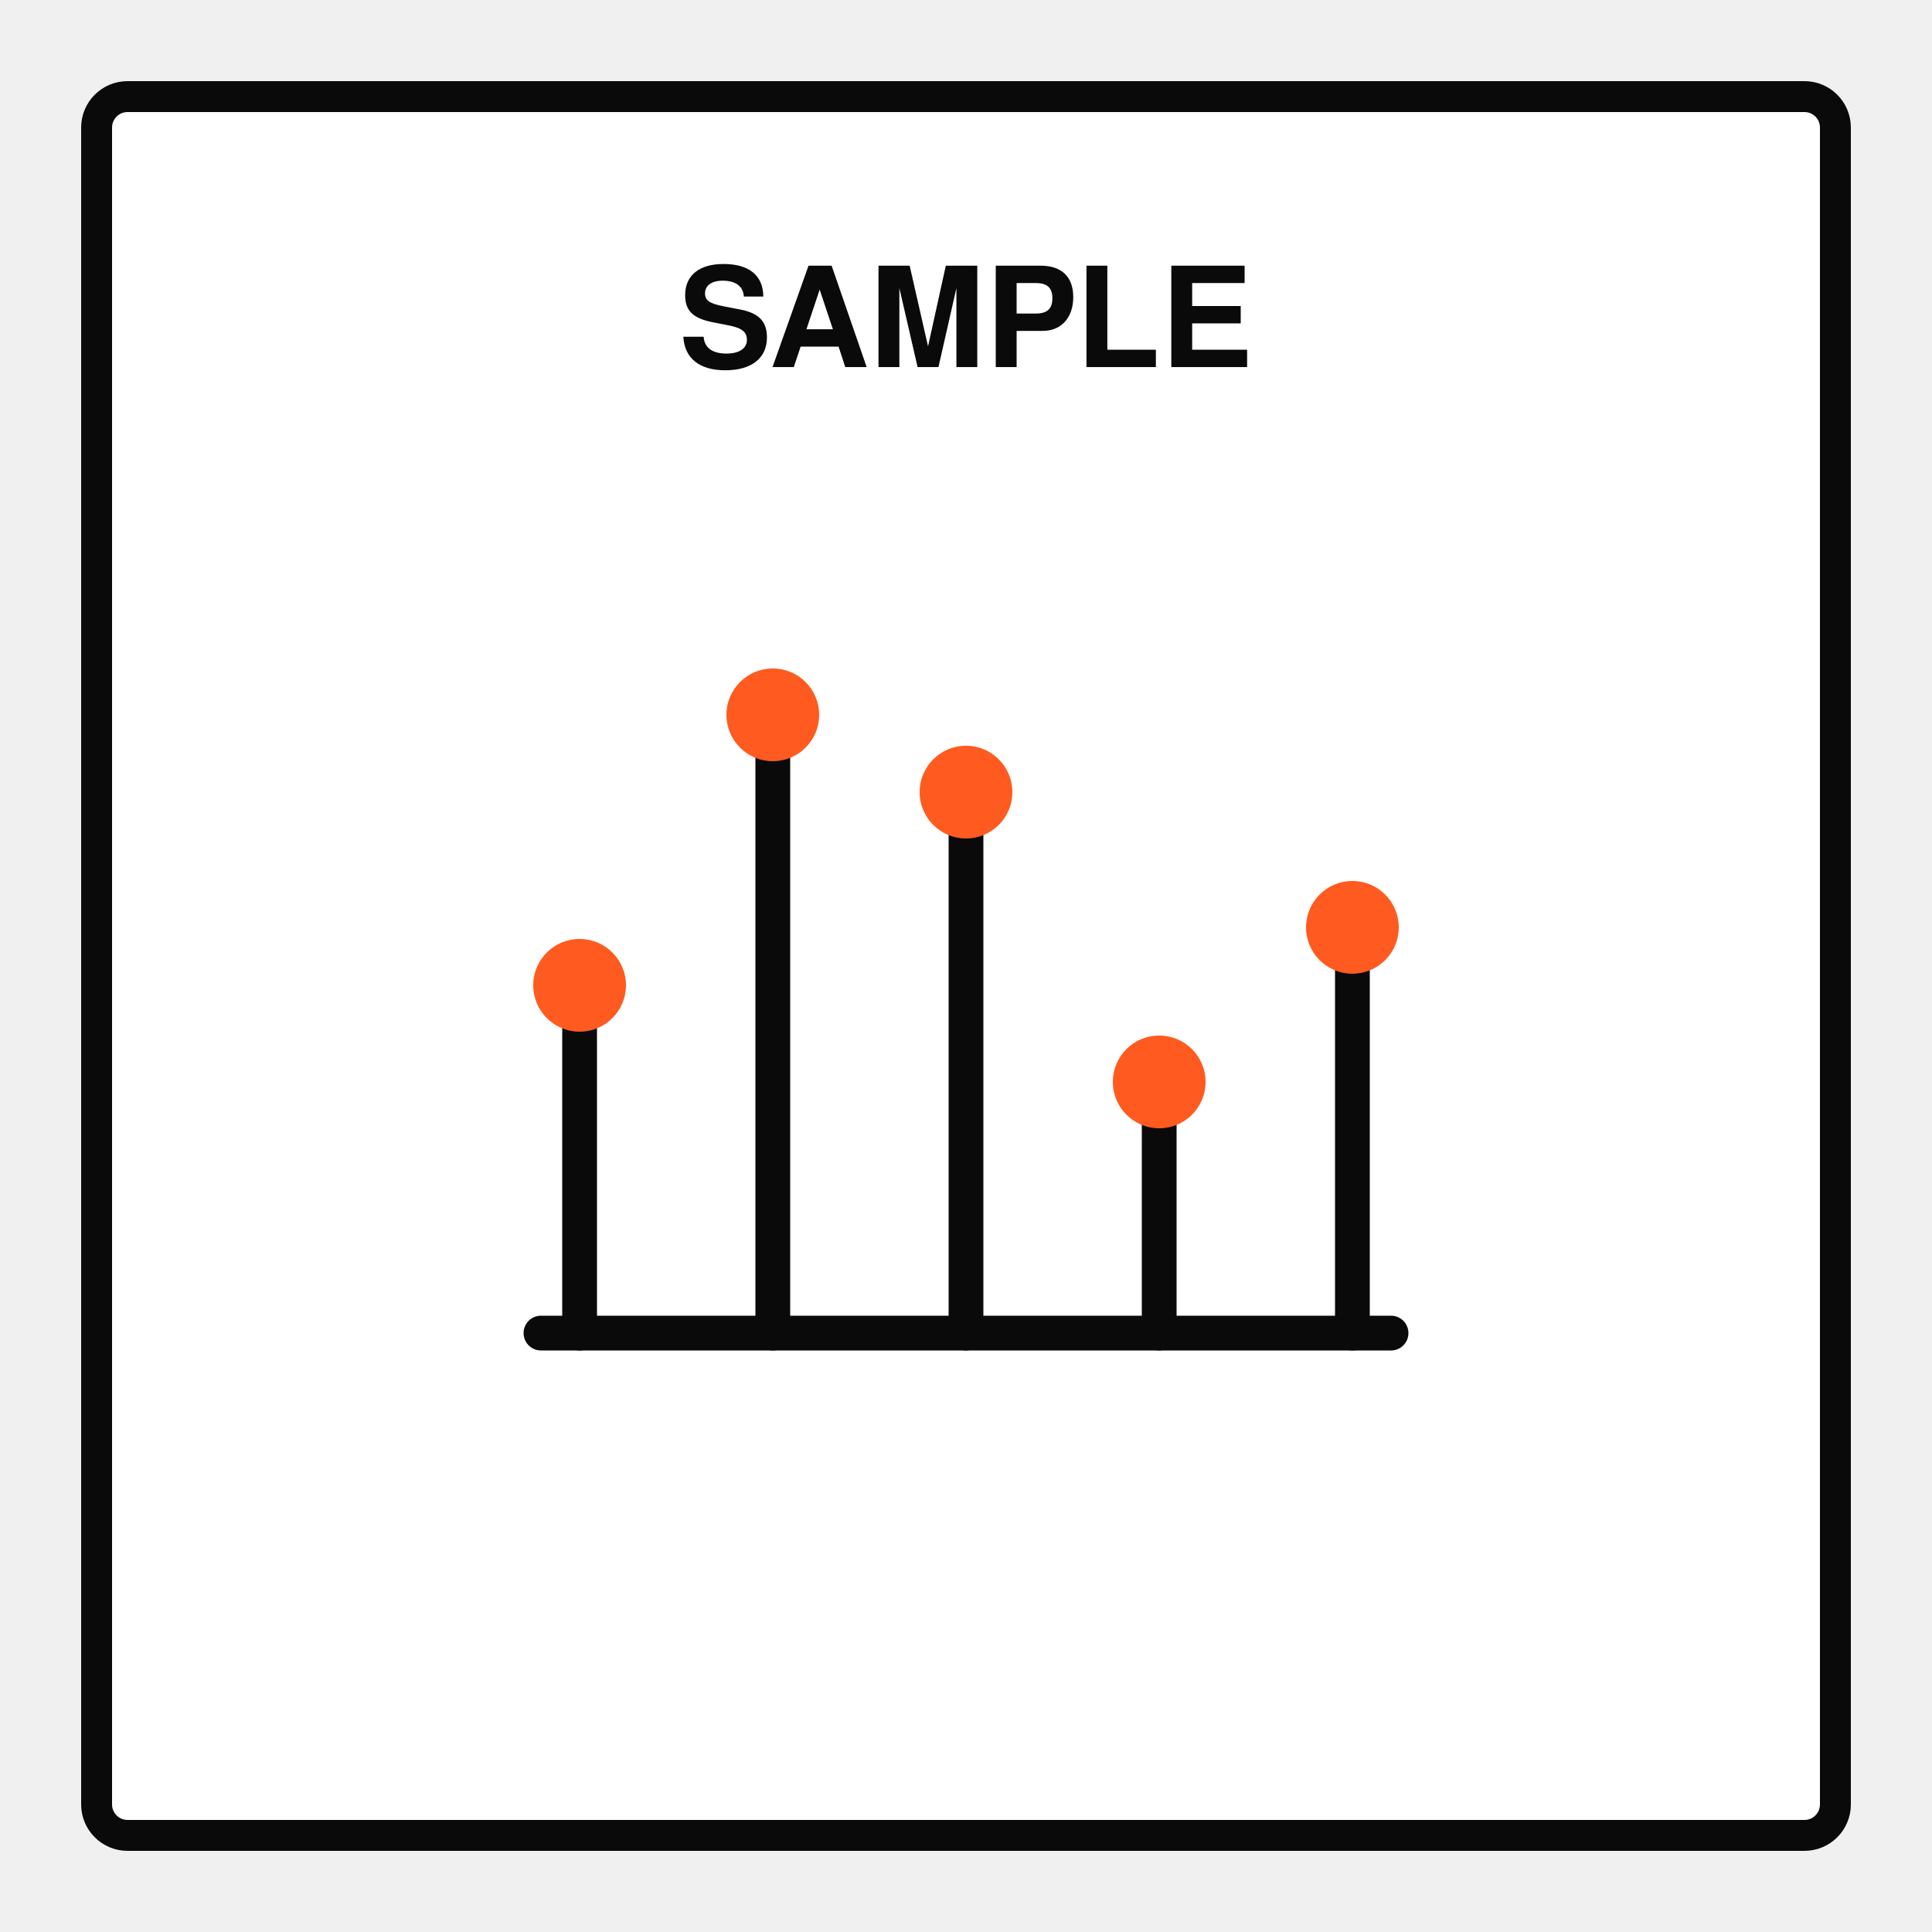
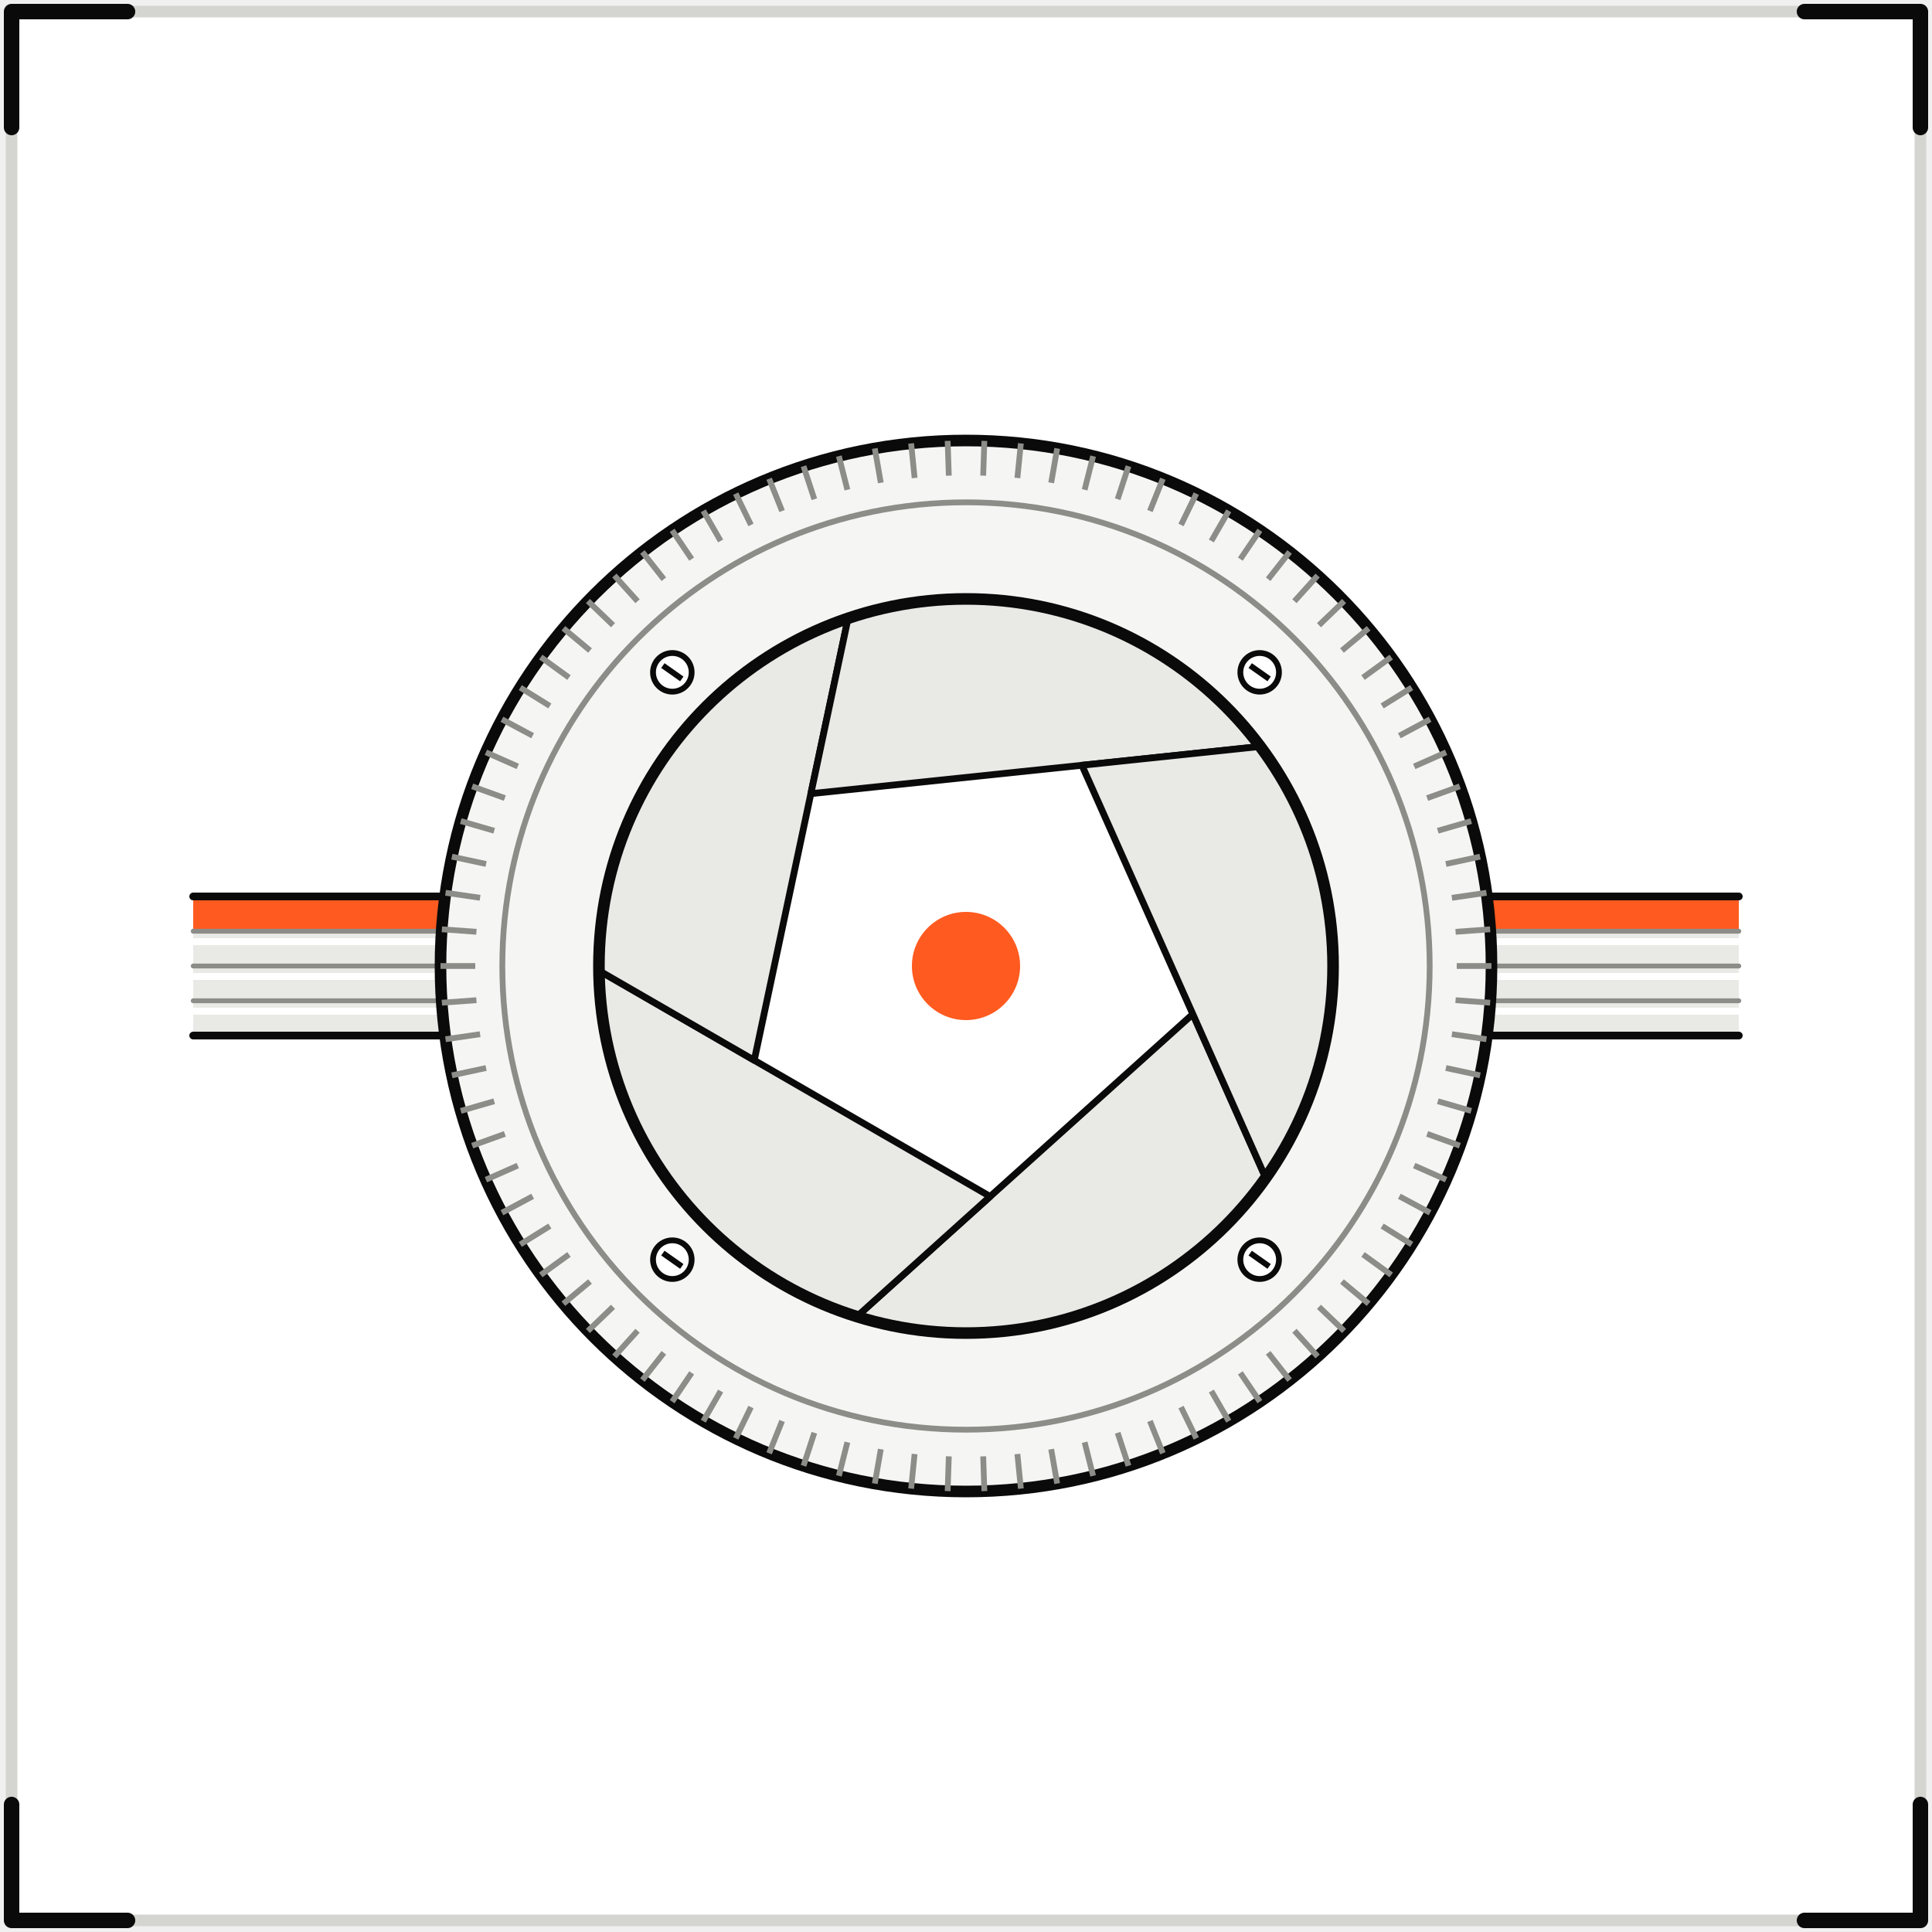
- <svg xmlns="http://www.w3.org/2000/svg" viewBox="0 0 1000 1000" width="1000" height="1000" role="img" aria-labelledby="title desc">
-   <rect x="50" y="50" width="900" height="900" rx="16" fill="#ffffff" stroke="#0a0a0a" stroke-width="16" />
-   <text x="500" y="190" text-anchor="middle" font-family="Helvetica, Arial, sans-serif" font-size="72" font-weight="600" fill="#0a0a0a">SAMPLE</text>
-   <g fill="none" stroke="#0a0a0a" stroke-width="18" stroke-linecap="round" stroke-linejoin="round">
-     <path d="M 280 690 H 720" />
-     <path d="M 300 690 V 510 M 400 690 V 370 M 500 690 V 410 M 600 690 V 560 M 700 690 V 480" />
-     <g fill="#ff5a1f" stroke="none">
-       <circle cx="300" cy="510" r="24" />
-       <circle cx="400" cy="370" r="24" />
-       <circle cx="500" cy="410" r="24" />
-       <circle cx="600" cy="560" r="24" />
-       <circle cx="700" cy="480" r="24" />
-     </g>
-   </g>
+ <svg xmlns="http://www.w3.org/2000/svg" viewBox="0 0 1000 1000" width="1000" height="1000" fill="none">
+   <rect x="6" y="6" width="988" height="988" fill="#ffffff" stroke="#d4d4d0" stroke-width="6" />
+   <path d="M6 66V6H66M934 6H994V66M994 934V994H934M66 994H6V934" fill="none" stroke="#0a0a0a" stroke-width="8" stroke-linecap="round" stroke-linejoin="round" />
+   <path d="M100 464 L250 464 L250 536 L100 536 Z" fill="#e9e9e6" stroke="none" stroke-width="0" stroke-linecap="round" stroke-linejoin="round" />
+   <path d="M100 464 L250 464 L250 482 L100 482 Z" fill="#ff5a1f" stroke="none" stroke-width="0" stroke-linecap="round" stroke-linejoin="round" />
+   <path d="M100 487.4 L250 487.4" fill="none" stroke="#ffffff" stroke-width="3.6" stroke-linecap="round" stroke-linejoin="round" />
+   <path d="M100 505.4 L250 505.4" fill="none" stroke="#ffffff" stroke-width="3.6" stroke-linecap="round" stroke-linejoin="round" />
+   <path d="M100 523.4 L250 523.4" fill="none" stroke="#ffffff" stroke-width="3.6" stroke-linecap="round" stroke-linejoin="round" />
+   <path d="M100 482 L250 482" fill="none" stroke="#8c8c88" stroke-width="2.5" stroke-linecap="round" stroke-linejoin="round" />
+   <path d="M100 500 L250 500" fill="none" stroke="#8c8c88" stroke-width="2.5" stroke-linecap="round" stroke-linejoin="round" />
+   <path d="M100 518 L250 518" fill="none" stroke="#8c8c88" stroke-width="2.5" stroke-linecap="round" stroke-linejoin="round" />
+   <path d="M100 464 L250 464" fill="none" stroke="#0a0a0a" stroke-width="4" stroke-linecap="round" stroke-linejoin="round" />
+   <path d="M100 536 L250 536" fill="none" stroke="#0a0a0a" stroke-width="4" stroke-linecap="round" stroke-linejoin="round" />
+   <path d="M750 464 L900 464 L900 536 L750 536 Z" fill="#e9e9e6" stroke="none" stroke-width="0" stroke-linecap="round" stroke-linejoin="round" />
+   <path d="M750 464 L900 464 L900 482 L750 482 Z" fill="#ff5a1f" stroke="none" stroke-width="0" stroke-linecap="round" stroke-linejoin="round" />
+   <path d="M750 487.4 L900 487.4" fill="none" stroke="#ffffff" stroke-width="3.6" stroke-linecap="round" stroke-linejoin="round" />
+   <path d="M750 505.4 L900 505.4" fill="none" stroke="#ffffff" stroke-width="3.6" stroke-linecap="round" stroke-linejoin="round" />
+   <path d="M750 523.4 L900 523.4" fill="none" stroke="#ffffff" stroke-width="3.6" stroke-linecap="round" stroke-linejoin="round" />
+   <path d="M750 482 L900 482" fill="none" stroke="#8c8c88" stroke-width="2.5" stroke-linecap="round" stroke-linejoin="round" />
+   <path d="M750 500 L900 500" fill="none" stroke="#8c8c88" stroke-width="2.5" stroke-linecap="round" stroke-linejoin="round" />
+   <path d="M750 518 L900 518" fill="none" stroke="#8c8c88" stroke-width="2.5" stroke-linecap="round" stroke-linejoin="round" />
+   <path d="M750 464 L900 464" fill="none" stroke="#0a0a0a" stroke-width="4" stroke-linecap="round" stroke-linejoin="round" />
+   <path d="M750 536 L900 536" fill="none" stroke="#0a0a0a" stroke-width="4" stroke-linecap="round" stroke-linejoin="round" />
+   <circle cx="500" cy="500" r="192" fill="#ffffff" />
+   <circle cx="500" cy="500" r="28" fill="#ff5a1f" />
+   <path d="M617.4 524.9 L674.4 653 L658.8 669.1 L641.7 683.7 L623.4 696.5 L603.8 707.5 L583.3 716.5 L562 723.6 L540.2 728.5 L517.9 731.3 L495.5 732 L473.1 730.4 L451 726.8 L429.4 721 L408.4 713.1 L512.5 619.3 Z" fill="#e9e9e6" stroke="#0a0a0a" stroke-width="3.5" stroke-linejoin="round">
+     <animate attributeName="d" values="M500 500 L687.7 636.4 L673.7 653.8 L658 669.9 L640.9 684.3 L622.4 697.1 L602.8 708 L582.3 716.9 L560.9 723.9 L539.1 728.7 L516.8 731.4 L494.4 731.9 L472 730.3 L449.9 726.5 L428.3 720.6 L500 500 Z;M507.7 497.8 L686.7 637.7 L672.6 655.1 L656.8 671 L639.6 685.3 L621 697.9 L601.4 708.7 L580.7 717.5 L559.4 724.3 L537.4 729 L515.2 731.5 L492.8 731.9 L470.4 730.1 L448.3 726.2 L426.8 720.1 L504.5 506.7 Z;M529.5 494.5 L684.1 641.2 L669.6 658.3 L653.5 674 L636 688 L617.2 700.2 L597.4 710.6 L576.6 719 L555.1 725.4 L533.1 729.6 L510.8 731.8 L488.3 731.7 L466 729.5 L444 725.2 L422.6 718.7 L514.3 526.4 Z;M559.9 496.9 L680.5 645.8 L665.6 662.5 L649.1 677.7 L631.3 691.3 L612.2 703.1 L592.1 712.9 L571.1 720.8 L549.5 726.7 L527.3 730.4 L505 731.9 L482.6 731.3 L460.3 728.6 L438.5 723.7 L417.2 716.7 L521.5 556 Z;M589.7 507.1 L677.2 649.8 L661.9 666.2 L645.1 681 L627 694.2 L607.6 705.5 L587.3 715 L566.1 722.4 L544.4 727.7 L522.2 730.9 L499.8 732 L477.4 730.9 L455.2 727.6 L433.4 722.2 L412.3 714.8 L521 587.5 Z;M610.3 519.4 L675.1 652.2 L659.6 668.4 L642.6 683 L624.2 695.9 L604.7 707 L584.3 716.2 L563 723.3 L541.2 728.3 L518.9 731.2 L496.5 732 L474.2 730.6 L452 727 L430.3 721.3 L409.3 713.5 L515.6 610.9 Z;M617.4 524.9 L674.4 653 L658.8 669.1 L641.7 683.7 L623.4 696.5 L603.8 707.5 L583.3 716.5 L562 723.6 L540.2 728.5 L517.9 731.3 L495.5 732 L473.1 730.4 L451 726.8 L429.4 721 L408.4 713.1 L512.5 619.3 Z;M617.4 524.9 L674.4 653 L658.8 669.1 L641.7 683.7 L623.4 696.5 L603.8 707.5 L583.3 716.5 L562 723.6 L540.2 728.5 L517.9 731.3 L495.5 732 L473.1 730.4 L451 726.8 L429.4 721 L408.4 713.1 L512.5 619.3 Z;M610.3 519.4 L675.1 652.2 L659.6 668.4 L642.6 683 L624.2 695.9 L604.7 707 L584.3 716.2 L563 723.3 L541.2 728.3 L518.9 731.2 L496.5 732 L474.2 730.6 L452 727 L430.3 721.3 L409.3 713.5 L515.6 610.9 Z;M589.7 507.1 L677.2 649.8 L661.9 666.2 L645.1 681 L627 694.2 L607.6 705.5 L587.3 715 L566.1 722.4 L544.4 727.7 L522.2 730.9 L499.8 732 L477.4 730.9 L455.2 727.6 L433.4 722.2 L412.3 714.8 L521 587.5 Z;M559.9 496.9 L680.5 645.8 L665.6 662.5 L649.1 677.7 L631.3 691.3 L612.2 703.1 L592.1 712.9 L571.1 720.8 L549.5 726.7 L527.3 730.4 L505 731.9 L482.6 731.3 L460.3 728.6 L438.5 723.7 L417.2 716.7 L521.5 556 Z;M529.5 494.5 L684.1 641.2 L669.6 658.3 L653.5 674 L636 688 L617.2 700.2 L597.4 710.6 L576.6 719 L555.1 725.4 L533.1 729.6 L510.8 731.8 L488.3 731.7 L466 729.5 L444 725.2 L422.6 718.7 L514.3 526.4 Z;M507.7 497.8 L686.7 637.7 L672.6 655.1 L656.8 671 L639.6 685.3 L621 697.9 L601.4 708.7 L580.7 717.5 L559.4 724.3 L537.4 729 L515.2 731.5 L492.8 731.9 L470.4 730.1 L448.3 726.2 L426.8 720.1 L504.5 506.7 Z;M500 500 L687.7 636.4 L673.7 653.8 L658 669.9 L640.9 684.3 L622.4 697.1 L602.8 708 L582.3 716.9 L560.9 723.9 L539.1 728.7 L516.8 731.4 L494.4 731.9 L472 730.3 L449.9 726.5 L428.3 720.6 L500 500 Z;M500 500 L687.7 636.4 L673.7 653.8 L658 669.9 L640.9 684.3 L622.4 697.1 L602.8 708 L582.3 716.9 L560.9 723.9 L539.1 728.7 L516.8 731.4 L494.4 731.9 L472 730.3 L449.9 726.5 L428.3 720.6 L500 500 Z" dur="3.0s" repeatCount="indefinite" calcMode="linear" keyTimes="0.0;0.012;0.023;0.035;0.047;0.058;0.07;0.16;0.173;0.187;0.2;0.213;0.227;0.24;1.0" />
+   </path>
+   <path d="M512.5 619.3 L408.4 713.1 L388.2 703.3 L369.1 691.6 L351.3 678 L334.8 662.9 L319.8 646.1 L306.6 628.1 L295.1 608.8 L285.6 588.5 L278 567.4 L272.5 545.7 L269.2 523.5 L268 501.1 L269 478.7 L390.4 548.8 Z" fill="#e9e9e6" stroke="#0a0a0a" stroke-width="3.5" stroke-linejoin="round">
+     <animate attributeName="d" values="M500 500 L428.3 720.6 L407.3 712.7 L387.3 702.8 L368.2 690.9 L350.4 677.3 L334 662.1 L319.1 645.3 L305.9 627.1 L294.6 607.8 L285.1 587.5 L277.7 566.3 L272.3 544.6 L269.1 522.4 L268 500 L500 500 Z;M504.5 506.7 L426.8 720.1 L405.9 712 L385.8 702 L366.9 690 L349.2 676.3 L332.8 660.9 L318.1 644 L305 625.8 L293.8 606.4 L284.5 586 L277.2 564.8 L272 543 L268.9 520.8 L268 498.4 L495 506.3 Z;M514.3 526.4 L422.6 718.7 L401.8 710.2 L382 699.7 L363.3 687.4 L345.8 673.4 L329.8 657.7 L315.4 640.5 L302.7 622 L291.8 602.4 L282.9 581.9 L276 560.5 L271.2 538.6 L268.6 516.4 L268.1 493.9 L479.3 521.8 Z;M521.5 556 L417.2 716.7 L396.6 707.7 L377.1 696.7 L358.6 684 L341.5 669.5 L325.9 653.4 L311.9 635.9 L299.7 617.1 L289.3 597.2 L280.9 576.4 L274.6 554.9 L270.3 532.9 L268.2 510.6 L268.3 488.2 L453.4 537.8 Z;M521 587.5 L412.3 714.8 L392 705.3 L372.7 693.9 L354.6 680.7 L337.8 665.9 L322.5 649.4 L308.9 631.6 L297.1 612.6 L287.2 592.4 L279.3 571.5 L273.4 549.8 L269.7 527.7 L268.1 505.4 L268.6 483 L423.3 547 Z;M515.6 610.9 L409.3 713.5 L389.1 703.8 L370 692.1 L352 678.7 L335.5 663.6 L320.5 646.9 L307.1 628.9 L295.6 609.7 L285.9 589.5 L278.3 568.4 L272.7 546.7 L269.3 524.5 L268 502.1 L268.9 479.7 L399.4 549.1 Z;M512.5 619.3 L408.4 713.1 L388.2 703.3 L369.1 691.6 L351.3 678 L334.8 662.9 L319.8 646.1 L306.6 628.1 L295.1 608.8 L285.6 588.5 L278 567.4 L272.5 545.7 L269.2 523.5 L268 501.1 L269 478.7 L390.4 548.8 Z;M512.5 619.3 L408.4 713.1 L388.2 703.3 L369.1 691.6 L351.3 678 L334.8 662.9 L319.8 646.1 L306.6 628.1 L295.1 608.8 L285.6 588.5 L278 567.4 L272.5 545.7 L269.2 523.5 L268 501.1 L269 478.7 L390.4 548.8 Z;M515.6 610.9 L409.3 713.5 L389.1 703.8 L370 692.1 L352 678.7 L335.5 663.6 L320.5 646.9 L307.1 628.9 L295.6 609.7 L285.9 589.5 L278.3 568.4 L272.7 546.7 L269.3 524.5 L268 502.1 L268.9 479.7 L399.4 549.1 Z;M521 587.5 L412.3 714.8 L392 705.3 L372.7 693.9 L354.6 680.7 L337.8 665.9 L322.5 649.4 L308.9 631.6 L297.1 612.6 L287.2 592.4 L279.3 571.5 L273.4 549.8 L269.7 527.7 L268.1 505.4 L268.6 483 L423.3 547 Z;M521.5 556 L417.2 716.7 L396.6 707.7 L377.1 696.7 L358.6 684 L341.5 669.5 L325.9 653.4 L311.9 635.9 L299.7 617.1 L289.3 597.2 L280.9 576.4 L274.6 554.9 L270.3 532.9 L268.2 510.6 L268.3 488.2 L453.4 537.8 Z;M514.3 526.4 L422.6 718.7 L401.8 710.2 L382 699.7 L363.3 687.4 L345.8 673.4 L329.8 657.7 L315.4 640.5 L302.7 622 L291.8 602.4 L282.9 581.9 L276 560.5 L271.2 538.6 L268.6 516.4 L268.1 493.9 L479.3 521.8 Z;M504.5 506.7 L426.8 720.1 L405.9 712 L385.8 702 L366.9 690 L349.2 676.3 L332.8 660.9 L318.1 644 L305 625.8 L293.8 606.4 L284.5 586 L277.2 564.8 L272 543 L268.9 520.8 L268 498.4 L495 506.3 Z;M500 500 L428.3 720.6 L407.3 712.7 L387.3 702.8 L368.2 690.9 L350.4 677.3 L334 662.1 L319.1 645.3 L305.9 627.1 L294.6 607.8 L285.1 587.5 L277.7 566.3 L272.3 544.6 L269.1 522.4 L268 500 L500 500 Z;M500 500 L428.3 720.6 L407.3 712.7 L387.3 702.8 L368.2 690.9 L350.4 677.3 L334 662.1 L319.1 645.3 L305.9 627.1 L294.6 607.8 L285.1 587.5 L277.7 566.3 L272.3 544.6 L269.1 522.4 L268 500 L500 500 Z" dur="3.0s" repeatCount="indefinite" calcMode="linear" keyTimes="0.0;0.012;0.023;0.035;0.047;0.058;0.07;0.16;0.173;0.187;0.2;0.213;0.227;0.24;1.0" />
+   </path>
+   <path d="M390.4 548.8 L269 478.7 L272.1 456.5 L277.4 434.7 L284.7 413.5 L294.1 393.2 L305.3 373.8 L318.4 355.6 L333.2 338.7 L349.5 323.4 L367.3 309.7 L386.3 297.8 L406.3 287.8 L427.2 279.7 L448.8 273.7 L419.7 410.8 Z" fill="#e9e9e6" stroke="#0a0a0a" stroke-width="3.5" stroke-linejoin="round">
+     <animate attributeName="d" values="M500 500 L268 500 L269.1 477.6 L272.3 455.4 L277.7 433.7 L285.1 412.5 L294.6 392.2 L305.9 372.9 L319.1 354.7 L334 337.9 L350.4 322.7 L368.2 309.1 L387.3 297.2 L407.3 287.3 L428.3 279.4 L500 500 Z;M495 506.3 L268 498.4 L269.2 476 L272.6 453.8 L278.2 432.1 L285.7 411 L295.3 390.7 L306.8 371.5 L320.1 353.5 L335.1 336.8 L351.6 321.6 L369.6 308.1 L388.7 296.5 L408.8 286.7 L429.9 278.9 L492.4 497.2 Z;M479.3 521.8 L268.1 493.9 L269.7 471.6 L273.6 449.5 L279.5 427.9 L287.5 406.9 L297.5 386.9 L309.3 367.8 L323 350.1 L338.3 333.7 L355.1 318.8 L373.2 305.7 L392.6 294.4 L412.9 285 L434.1 277.6 L472.9 487.1 Z;M453.4 537.8 L268.3 488.2 L270.5 465.9 L274.9 443.9 L281.4 422.4 L289.9 401.7 L300.3 381.8 L312.7 363.1 L326.8 345.7 L342.5 329.7 L359.6 315.3 L378.1 302.6 L397.7 291.8 L418.3 282.9 L439.7 276 L449.7 467.3 Z;M423.3 547 L268.6 483 L271.3 460.7 L276.2 438.8 L283.2 417.5 L292.1 397 L303 377.4 L315.8 359 L330.3 341.8 L346.3 326.2 L363.8 312.2 L382.6 299.9 L402.4 289.5 L423.2 281.1 L444.7 274.7 L431.6 441.5 Z;M399.4 549.1 L268.9 479.7 L271.9 457.5 L277.1 435.7 L284.3 414.5 L293.6 394.1 L304.8 374.7 L317.8 356.4 L332.5 339.5 L348.8 324.1 L366.5 310.3 L385.4 298.3 L405.4 288.2 L426.3 280 L447.8 273.9 L422.2 419.5 Z;M390.4 548.8 L269 478.7 L272.1 456.5 L277.4 434.7 L284.7 413.5 L294.1 393.2 L305.3 373.8 L318.4 355.6 L333.2 338.7 L349.5 323.4 L367.3 309.7 L386.3 297.8 L406.3 287.8 L427.2 279.7 L448.8 273.7 L419.7 410.8 Z;M390.4 548.8 L269 478.7 L272.1 456.5 L277.4 434.7 L284.7 413.5 L294.1 393.2 L305.3 373.8 L318.4 355.6 L333.2 338.7 L349.5 323.4 L367.3 309.7 L386.3 297.8 L406.3 287.8 L427.2 279.7 L448.8 273.7 L419.7 410.8 Z;M399.4 549.1 L268.9 479.7 L271.9 457.5 L277.1 435.7 L284.3 414.5 L293.6 394.1 L304.8 374.7 L317.8 356.4 L332.5 339.5 L348.8 324.1 L366.5 310.3 L385.4 298.3 L405.4 288.2 L426.3 280 L447.8 273.9 L422.2 419.5 Z;M423.3 547 L268.6 483 L271.3 460.7 L276.2 438.8 L283.2 417.5 L292.1 397 L303 377.4 L315.8 359 L330.3 341.8 L346.3 326.2 L363.8 312.2 L382.6 299.9 L402.4 289.5 L423.2 281.1 L444.7 274.7 L431.6 441.5 Z;M453.4 537.8 L268.3 488.2 L270.5 465.9 L274.9 443.9 L281.4 422.4 L289.9 401.7 L300.3 381.8 L312.7 363.1 L326.8 345.7 L342.5 329.7 L359.6 315.3 L378.1 302.6 L397.7 291.8 L418.3 282.9 L439.7 276 L449.7 467.3 Z;M479.3 521.8 L268.1 493.9 L269.7 471.6 L273.6 449.5 L279.5 427.9 L287.5 406.9 L297.5 386.9 L309.3 367.8 L323 350.1 L338.3 333.7 L355.1 318.8 L373.2 305.7 L392.6 294.4 L412.9 285 L434.1 277.6 L472.9 487.1 Z;M495 506.3 L268 498.4 L269.2 476 L272.6 453.8 L278.2 432.1 L285.7 411 L295.3 390.7 L306.8 371.5 L320.1 353.5 L335.1 336.8 L351.6 321.6 L369.6 308.1 L388.7 296.5 L408.8 286.7 L429.9 278.9 L492.4 497.2 Z;M500 500 L268 500 L269.1 477.6 L272.3 455.4 L277.7 433.7 L285.1 412.5 L294.6 392.2 L305.9 372.9 L319.1 354.7 L334 337.9 L350.4 322.7 L368.2 309.1 L387.3 297.2 L407.3 287.3 L428.3 279.4 L500 500 Z;M500 500 L268 500 L269.1 477.6 L272.3 455.4 L277.7 433.7 L285.1 412.5 L294.6 392.2 L305.9 372.9 L319.1 354.7 L334 337.9 L350.4 322.7 L368.2 309.1 L387.3 297.2 L407.3 287.3 L428.3 279.4 L500 500 Z" dur="3.0s" repeatCount="indefinite" calcMode="linear" keyTimes="0.0;0.012;0.023;0.035;0.047;0.058;0.07;0.16;0.173;0.187;0.2;0.213;0.227;0.24;1.0" />
+   </path>
+   <path d="M419.7 410.8 L448.8 273.7 L470.9 269.8 L493.3 268.1 L515.7 268.5 L538 271.1 L559.9 275.9 L581.2 282.7 L601.8 291.5 L621.5 302.3 L640 315 L657.2 329.4 L672.9 345.3 L687 362.7 L699.4 381.4 L560 396.1 Z" fill="#e9e9e6" stroke="#0a0a0a" stroke-width="3.5" stroke-linejoin="round">
+     <animate attributeName="d" values="M500 500 L428.3 279.4 L449.9 273.5 L472 269.7 L494.4 268.1 L516.8 268.6 L539.1 271.3 L560.9 276.1 L582.3 283.1 L602.8 292 L622.4 302.9 L640.9 315.7 L658 330.1 L673.7 346.2 L687.7 363.6 L500 500 Z;M492.4 497.2 L429.9 278.9 L451.5 273.1 L473.7 269.5 L496 268 L518.4 268.7 L540.7 271.6 L562.5 276.6 L583.8 283.7 L604.3 292.8 L623.8 303.8 L642.2 316.7 L659.2 331.2 L674.7 347.4 L688.6 365 L500.3 492 Z;M472.9 487.1 L434.1 277.6 L455.9 272.2 L478.1 269 L500.4 268 L522.8 269.1 L545 272.4 L566.8 277.8 L587.9 285.3 L608.2 294.8 L627.5 306.2 L645.6 319.4 L662.4 334.3 L677.6 350.7 L691.2 368.6 L503.9 470.3 Z;M449.7 467.3 L439.7 276 L461.6 271.2 L483.8 268.6 L506.2 268.1 L528.6 269.8 L550.7 273.6 L572.3 279.5 L593.2 287.6 L613.3 297.5 L632.3 309.4 L650.1 323.1 L666.5 338.4 L681.3 355.2 L694.4 373.4 L515.5 442 Z;M431.6 441.5 L444.7 274.7 L466.7 270.4 L489 268.3 L511.4 268.3 L533.7 270.5 L555.7 274.8 L577.2 281.2 L598 289.7 L617.8 300.1 L636.5 312.4 L654 326.5 L670 342.2 L684.5 359.3 L697.2 377.8 L534.4 416.9 Z;M422.2 419.5 L447.8 273.9 L469.9 270 L492.3 268.1 L514.7 268.5 L536.9 271 L558.9 275.6 L580.3 282.3 L600.9 291.1 L620.6 301.8 L639.2 314.4 L656.4 328.7 L672.2 344.6 L686.4 361.9 L698.9 380.5 L552.5 401.1 Z;M419.7 410.8 L448.8 273.7 L470.9 269.8 L493.3 268.1 L515.7 268.5 L538 271.1 L559.9 275.9 L581.2 282.7 L601.8 291.5 L621.5 302.3 L640 315 L657.2 329.4 L672.9 345.3 L687 362.7 L699.4 381.4 L560 396.1 Z;M419.7 410.8 L448.8 273.7 L470.9 269.8 L493.3 268.1 L515.7 268.5 L538 271.1 L559.9 275.9 L581.2 282.7 L601.8 291.5 L621.5 302.3 L640 315 L657.2 329.4 L672.9 345.3 L687 362.7 L699.4 381.4 L560 396.1 Z;M422.2 419.5 L447.8 273.9 L469.9 270 L492.3 268.1 L514.7 268.5 L536.9 271 L558.9 275.6 L580.3 282.3 L600.9 291.1 L620.6 301.8 L639.2 314.4 L656.4 328.7 L672.2 344.6 L686.4 361.9 L698.9 380.5 L552.5 401.1 Z;M431.6 441.5 L444.7 274.7 L466.7 270.4 L489 268.3 L511.4 268.3 L533.7 270.5 L555.7 274.8 L577.2 281.2 L598 289.7 L617.8 300.1 L636.5 312.4 L654 326.5 L670 342.2 L684.5 359.3 L697.2 377.8 L534.4 416.9 Z;M449.7 467.3 L439.7 276 L461.6 271.2 L483.8 268.6 L506.2 268.1 L528.6 269.8 L550.7 273.6 L572.3 279.5 L593.2 287.6 L613.3 297.5 L632.3 309.4 L650.1 323.1 L666.5 338.4 L681.3 355.2 L694.4 373.4 L515.5 442 Z;M472.9 487.1 L434.1 277.6 L455.9 272.2 L478.1 269 L500.4 268 L522.8 269.1 L545 272.4 L566.8 277.8 L587.9 285.3 L608.2 294.8 L627.5 306.2 L645.6 319.4 L662.4 334.3 L677.6 350.7 L691.2 368.6 L503.9 470.3 Z;M492.4 497.2 L429.9 278.9 L451.5 273.1 L473.7 269.5 L496 268 L518.4 268.7 L540.7 271.6 L562.5 276.6 L583.8 283.7 L604.3 292.8 L623.8 303.8 L642.2 316.7 L659.2 331.2 L674.7 347.4 L688.6 365 L500.3 492 Z;M500 500 L428.3 279.4 L449.9 273.5 L472 269.7 L494.4 268.1 L516.8 268.6 L539.1 271.3 L560.9 276.1 L582.3 283.1 L602.8 292 L622.4 302.9 L640.9 315.7 L658 330.1 L673.7 346.2 L687.7 363.6 L500 500 Z;M500 500 L428.3 279.4 L449.9 273.5 L472 269.7 L494.4 268.1 L516.8 268.6 L539.1 271.3 L560.9 276.1 L582.3 283.1 L602.8 292 L622.4 302.9 L640.9 315.7 L658 330.1 L673.7 346.2 L687.7 363.6 L500 500 Z" dur="3.0s" repeatCount="indefinite" calcMode="linear" keyTimes="0.0;0.012;0.023;0.035;0.047;0.058;0.07;0.16;0.173;0.187;0.2;0.213;0.227;0.24;1.0" />
+   </path>
+   <path d="M560 396.1 L699.4 381.4 L709.9 401.2 L718.5 421.9 L725 443.4 L729.4 465.4 L731.7 487.7 L731.8 510.1 L729.7 532.4 L725.5 554.4 L719.2 575.9 L710.9 596.8 L700.5 616.7 L688.3 635.5 L674.4 653 L617.4 524.9 Z" fill="#e9e9e6" stroke="#0a0a0a" stroke-width="3.5" stroke-linejoin="round">
+     <animate attributeName="d" values="M500 500 L687.7 363.6 L700 382.4 L710.4 402.2 L718.8 423 L725.3 444.5 L729.6 466.5 L731.7 488.8 L731.7 511.2 L729.6 533.5 L725.3 555.5 L718.8 577 L710.4 597.8 L700 617.6 L687.7 636.4 L500 500 Z;M500.3 492 L688.6 365 L700.8 383.8 L711.1 403.7 L719.4 424.5 L725.6 446.1 L729.8 468.1 L731.8 490.4 L731.6 512.8 L729.3 535.1 L724.9 557.1 L718.3 578.5 L709.7 599.2 L699.1 619 L686.7 637.7 L507.7 497.8 Z;M503.9 470.3 L691.2 368.6 L703 387.6 L712.9 407.8 L720.8 428.7 L726.6 450.4 L730.4 472.5 L731.9 494.8 L731.4 517.3 L728.6 539.5 L723.7 561.4 L716.8 582.7 L707.8 603.2 L696.8 622.8 L684.1 641.2 L529.5 494.5 Z;M515.5 442 L694.4 373.4 L705.7 392.7 L715.1 413.1 L722.5 434.3 L727.8 456 L731 478.2 L732 500.6 L730.9 523 L727.6 545.2 L722.1 566.9 L714.6 588.1 L705.1 608.4 L693.7 627.7 L680.5 645.8 L559.9 496.9 Z;M534.4 416.9 L697.2 377.8 L708.1 397.4 L717 417.9 L723.9 439.3 L728.7 461.2 L731.4 483.4 L731.9 505.8 L730.3 528.2 L726.5 550.3 L720.6 571.9 L712.6 592.9 L702.7 612.9 L690.8 632 L677.2 649.8 L589.7 507.1 Z;M552.5 401.1 L698.9 380.5 L709.5 400.3 L718.1 421 L724.7 442.4 L729.2 464.4 L731.6 486.7 L731.8 509.1 L729.9 531.4 L725.8 553.4 L719.6 575 L711.3 595.8 L701.1 615.8 L688.9 634.6 L675.1 652.2 L610.3 519.4 Z;M560 396.1 L699.4 381.4 L709.9 401.2 L718.5 421.9 L725 443.4 L729.4 465.4 L731.7 487.7 L731.8 510.1 L729.7 532.4 L725.5 554.4 L719.2 575.9 L710.9 596.8 L700.5 616.7 L688.3 635.5 L674.4 653 L617.4 524.9 Z;M560 396.1 L699.4 381.4 L709.9 401.2 L718.5 421.9 L725 443.4 L729.4 465.4 L731.7 487.7 L731.8 510.1 L729.7 532.4 L725.5 554.4 L719.2 575.9 L710.9 596.8 L700.5 616.7 L688.3 635.5 L674.4 653 L617.4 524.9 Z;M552.5 401.1 L698.9 380.5 L709.5 400.3 L718.1 421 L724.7 442.4 L729.2 464.4 L731.6 486.7 L731.8 509.1 L729.9 531.4 L725.8 553.4 L719.6 575 L711.3 595.8 L701.1 615.8 L688.9 634.6 L675.1 652.2 L610.3 519.4 Z;M534.4 416.9 L697.2 377.8 L708.1 397.4 L717 417.9 L723.9 439.3 L728.7 461.2 L731.4 483.4 L731.9 505.8 L730.3 528.2 L726.5 550.3 L720.6 571.9 L712.6 592.9 L702.7 612.9 L690.8 632 L677.2 649.8 L589.7 507.1 Z;M515.5 442 L694.4 373.4 L705.7 392.7 L715.1 413.1 L722.5 434.3 L727.8 456 L731 478.2 L732 500.6 L730.9 523 L727.6 545.2 L722.1 566.9 L714.6 588.1 L705.1 608.4 L693.7 627.7 L680.5 645.8 L559.9 496.9 Z;M503.9 470.3 L691.2 368.6 L703 387.6 L712.9 407.8 L720.8 428.7 L726.6 450.4 L730.4 472.5 L731.9 494.8 L731.4 517.3 L728.6 539.5 L723.7 561.4 L716.8 582.7 L707.8 603.2 L696.8 622.8 L684.1 641.2 L529.5 494.5 Z;M500.3 492 L688.6 365 L700.8 383.8 L711.1 403.7 L719.4 424.5 L725.6 446.1 L729.8 468.1 L731.8 490.4 L731.6 512.8 L729.3 535.1 L724.9 557.1 L718.3 578.5 L709.7 599.2 L699.1 619 L686.7 637.7 L507.7 497.8 Z;M500 500 L687.7 363.6 L700 382.4 L710.4 402.2 L718.8 423 L725.3 444.5 L729.6 466.5 L731.7 488.8 L731.7 511.2 L729.6 533.5 L725.3 555.5 L718.8 577 L710.4 597.8 L700 617.6 L687.7 636.4 L500 500 Z;M500 500 L687.7 363.6 L700 382.4 L710.4 402.2 L718.8 423 L725.3 444.5 L729.6 466.5 L731.7 488.8 L731.7 511.2 L729.6 533.5 L725.3 555.5 L718.8 577 L710.4 597.8 L700 617.6 L687.7 636.4 L500 500 Z" dur="3.0s" repeatCount="indefinite" calcMode="linear" keyTimes="0.0;0.012;0.023;0.035;0.047;0.058;0.07;0.16;0.173;0.187;0.2;0.213;0.227;0.24;1.0" />
+   </path>
+   <path d="M772 500.0 A272 272 0 1 0 228 500.0 A272 272 0 1 0 772 500.0 Z M690 500.0 A190 190 0 1 0 310 500.0 A190 190 0 1 0 690 500.0 Z" fill="#f5f5f3" stroke="#0a0a0a" stroke-width="6" stroke-linecap="round" stroke-linejoin="round" fill-rule="evenodd" />
+   <circle cx="500" cy="500" r="240" fill="none" stroke="#8c8c88" stroke-width="3" />
+   <line x1="754" y1="500" x2="772" y2="500" stroke="#8c8c88" stroke-width="3" stroke-linecap="butt" />
+   <line x1="753.4" y1="517.7" x2="771.3" y2="519" stroke="#8c8c88" stroke-width="3" stroke-linecap="butt" />
+   <line x1="751.5" y1="535.3" x2="769.4" y2="537.9" stroke="#8c8c88" stroke-width="3" stroke-linecap="butt" />
+   <line x1="748.4" y1="552.8" x2="766.1" y2="556.6" stroke="#8c8c88" stroke-width="3" stroke-linecap="butt" />
+   <line x1="744.2" y1="570" x2="761.5" y2="575" stroke="#8c8c88" stroke-width="3" stroke-linecap="butt" />
+   <line x1="738.7" y1="586.9" x2="755.6" y2="593" stroke="#8c8c88" stroke-width="3" stroke-linecap="butt" />
+   <line x1="732" y1="603.3" x2="748.5" y2="610.6" stroke="#8c8c88" stroke-width="3" stroke-linecap="butt" />
+   <line x1="724.3" y1="619.2" x2="740.2" y2="627.7" stroke="#8c8c88" stroke-width="3" stroke-linecap="butt" />
+   <line x1="715.4" y1="634.6" x2="730.7" y2="644.1" stroke="#8c8c88" stroke-width="3" stroke-linecap="butt" />
+   <line x1="705.5" y1="649.3" x2="720.1" y2="659.9" stroke="#8c8c88" stroke-width="3" stroke-linecap="butt" />
+   <line x1="694.6" y1="663.3" x2="708.4" y2="674.8" stroke="#8c8c88" stroke-width="3" stroke-linecap="butt" />
+   <line x1="682.7" y1="676.4" x2="695.7" y2="688.9" stroke="#8c8c88" stroke-width="3" stroke-linecap="butt" />
+   <line x1="670" y1="688.8" x2="682" y2="702.1" stroke="#8c8c88" stroke-width="3" stroke-linecap="butt" />
+   <line x1="656.4" y1="700.2" x2="667.5" y2="714.3" stroke="#8c8c88" stroke-width="3" stroke-linecap="butt" />
+   <line x1="642" y1="710.6" x2="652.1" y2="725.5" stroke="#8c8c88" stroke-width="3" stroke-linecap="butt" />
+   <line x1="627" y1="720" x2="636" y2="735.6" stroke="#8c8c88" stroke-width="3" stroke-linecap="butt" />
+   <line x1="611.3" y1="728.3" x2="619.2" y2="744.5" stroke="#8c8c88" stroke-width="3" stroke-linecap="butt" />
+   <line x1="595.2" y1="735.5" x2="601.9" y2="752.2" stroke="#8c8c88" stroke-width="3" stroke-linecap="butt" />
+   <line x1="578.5" y1="741.6" x2="584.1" y2="758.7" stroke="#8c8c88" stroke-width="3" stroke-linecap="butt" />
+   <line x1="561.4" y1="746.5" x2="565.8" y2="763.9" stroke="#8c8c88" stroke-width="3" stroke-linecap="butt" />
+   <line x1="544.1" y1="750.1" x2="547.2" y2="767.9" stroke="#8c8c88" stroke-width="3" stroke-linecap="butt" />
+   <line x1="526.6" y1="752.6" x2="528.4" y2="770.5" stroke="#8c8c88" stroke-width="3" stroke-linecap="butt" />
+   <line x1="508.9" y1="753.8" x2="509.5" y2="771.8" stroke="#8c8c88" stroke-width="3" stroke-linecap="butt" />
+   <line x1="491.1" y1="753.8" x2="490.5" y2="771.8" stroke="#8c8c88" stroke-width="3" stroke-linecap="butt" />
+   <line x1="473.4" y1="752.6" x2="471.6" y2="770.5" stroke="#8c8c88" stroke-width="3" stroke-linecap="butt" />
+   <line x1="455.9" y1="750.1" x2="452.8" y2="767.9" stroke="#8c8c88" stroke-width="3" stroke-linecap="butt" />
+   <line x1="438.6" y1="746.5" x2="434.2" y2="763.9" stroke="#8c8c88" stroke-width="3" stroke-linecap="butt" />
+   <line x1="421.5" y1="741.6" x2="415.9" y2="758.7" stroke="#8c8c88" stroke-width="3" stroke-linecap="butt" />
+   <line x1="404.8" y1="735.5" x2="398.1" y2="752.2" stroke="#8c8c88" stroke-width="3" stroke-linecap="butt" />
+   <line x1="388.7" y1="728.3" x2="380.8" y2="744.5" stroke="#8c8c88" stroke-width="3" stroke-linecap="butt" />
+   <line x1="373" y1="720" x2="364" y2="735.6" stroke="#8c8c88" stroke-width="3" stroke-linecap="butt" />
+   <line x1="358" y1="710.6" x2="347.9" y2="725.5" stroke="#8c8c88" stroke-width="3" stroke-linecap="butt" />
+   <line x1="343.6" y1="700.2" x2="332.5" y2="714.3" stroke="#8c8c88" stroke-width="3" stroke-linecap="butt" />
+   <line x1="330" y1="688.8" x2="318" y2="702.1" stroke="#8c8c88" stroke-width="3" stroke-linecap="butt" />
+   <line x1="317.3" y1="676.4" x2="304.3" y2="688.9" stroke="#8c8c88" stroke-width="3" stroke-linecap="butt" />
+   <line x1="305.4" y1="663.3" x2="291.6" y2="674.8" stroke="#8c8c88" stroke-width="3" stroke-linecap="butt" />
+   <line x1="294.5" y1="649.3" x2="279.9" y2="659.9" stroke="#8c8c88" stroke-width="3" stroke-linecap="butt" />
+   <line x1="284.6" y1="634.6" x2="269.3" y2="644.1" stroke="#8c8c88" stroke-width="3" stroke-linecap="butt" />
+   <line x1="275.7" y1="619.2" x2="259.8" y2="627.7" stroke="#8c8c88" stroke-width="3" stroke-linecap="butt" />
+   <line x1="268" y1="603.3" x2="251.5" y2="610.6" stroke="#8c8c88" stroke-width="3" stroke-linecap="butt" />
+   <line x1="261.3" y1="586.9" x2="244.4" y2="593" stroke="#8c8c88" stroke-width="3" stroke-linecap="butt" />
+   <line x1="255.8" y1="570" x2="238.5" y2="575" stroke="#8c8c88" stroke-width="3" stroke-linecap="butt" />
+   <line x1="251.6" y1="552.8" x2="233.9" y2="556.6" stroke="#8c8c88" stroke-width="3" stroke-linecap="butt" />
+   <line x1="248.5" y1="535.3" x2="230.6" y2="537.9" stroke="#8c8c88" stroke-width="3" stroke-linecap="butt" />
+   <line x1="246.6" y1="517.7" x2="228.7" y2="519" stroke="#8c8c88" stroke-width="3" stroke-linecap="butt" />
+   <line x1="246" y1="500" x2="228" y2="500" stroke="#8c8c88" stroke-width="3" stroke-linecap="butt" />
+   <line x1="246.6" y1="482.3" x2="228.7" y2="481" stroke="#8c8c88" stroke-width="3" stroke-linecap="butt" />
+   <line x1="248.5" y1="464.7" x2="230.6" y2="462.1" stroke="#8c8c88" stroke-width="3" stroke-linecap="butt" />
+   <line x1="251.6" y1="447.2" x2="233.9" y2="443.4" stroke="#8c8c88" stroke-width="3" stroke-linecap="butt" />
+   <line x1="255.8" y1="430" x2="238.5" y2="425" stroke="#8c8c88" stroke-width="3" stroke-linecap="butt" />
+   <line x1="261.3" y1="413.1" x2="244.4" y2="407" stroke="#8c8c88" stroke-width="3" stroke-linecap="butt" />
+   <line x1="268" y1="396.7" x2="251.5" y2="389.4" stroke="#8c8c88" stroke-width="3" stroke-linecap="butt" />
+   <line x1="275.7" y1="380.8" x2="259.8" y2="372.3" stroke="#8c8c88" stroke-width="3" stroke-linecap="butt" />
+   <line x1="284.6" y1="365.4" x2="269.3" y2="355.9" stroke="#8c8c88" stroke-width="3" stroke-linecap="butt" />
+   <line x1="294.5" y1="350.7" x2="279.9" y2="340.1" stroke="#8c8c88" stroke-width="3" stroke-linecap="butt" />
+   <line x1="305.4" y1="336.7" x2="291.6" y2="325.2" stroke="#8c8c88" stroke-width="3" stroke-linecap="butt" />
+   <line x1="317.3" y1="323.6" x2="304.3" y2="311.1" stroke="#8c8c88" stroke-width="3" stroke-linecap="butt" />
+   <line x1="330" y1="311.2" x2="318" y2="297.9" stroke="#8c8c88" stroke-width="3" stroke-linecap="butt" />
+   <line x1="343.6" y1="299.8" x2="332.5" y2="285.7" stroke="#8c8c88" stroke-width="3" stroke-linecap="butt" />
+   <line x1="358" y1="289.4" x2="347.9" y2="274.5" stroke="#8c8c88" stroke-width="3" stroke-linecap="butt" />
+   <line x1="373" y1="280" x2="364" y2="264.4" stroke="#8c8c88" stroke-width="3" stroke-linecap="butt" />
+   <line x1="388.7" y1="271.7" x2="380.8" y2="255.5" stroke="#8c8c88" stroke-width="3" stroke-linecap="butt" />
+   <line x1="404.8" y1="264.5" x2="398.1" y2="247.8" stroke="#8c8c88" stroke-width="3" stroke-linecap="butt" />
+   <line x1="421.5" y1="258.4" x2="415.9" y2="241.3" stroke="#8c8c88" stroke-width="3" stroke-linecap="butt" />
+   <line x1="438.6" y1="253.5" x2="434.2" y2="236.1" stroke="#8c8c88" stroke-width="3" stroke-linecap="butt" />
+   <line x1="455.9" y1="249.9" x2="452.8" y2="232.1" stroke="#8c8c88" stroke-width="3" stroke-linecap="butt" />
+   <line x1="473.4" y1="247.4" x2="471.6" y2="229.5" stroke="#8c8c88" stroke-width="3" stroke-linecap="butt" />
+   <line x1="491.1" y1="246.2" x2="490.5" y2="228.2" stroke="#8c8c88" stroke-width="3" stroke-linecap="butt" />
+   <line x1="508.9" y1="246.2" x2="509.5" y2="228.2" stroke="#8c8c88" stroke-width="3" stroke-linecap="butt" />
+   <line x1="526.6" y1="247.4" x2="528.4" y2="229.5" stroke="#8c8c88" stroke-width="3" stroke-linecap="butt" />
+   <line x1="544.1" y1="249.9" x2="547.2" y2="232.1" stroke="#8c8c88" stroke-width="3" stroke-linecap="butt" />
+   <line x1="561.4" y1="253.5" x2="565.8" y2="236.1" stroke="#8c8c88" stroke-width="3" stroke-linecap="butt" />
+   <line x1="578.5" y1="258.4" x2="584.1" y2="241.3" stroke="#8c8c88" stroke-width="3" stroke-linecap="butt" />
+   <line x1="595.2" y1="264.5" x2="601.9" y2="247.8" stroke="#8c8c88" stroke-width="3" stroke-linecap="butt" />
+   <line x1="611.3" y1="271.7" x2="619.2" y2="255.5" stroke="#8c8c88" stroke-width="3" stroke-linecap="butt" />
+   <line x1="627" y1="280" x2="636" y2="264.4" stroke="#8c8c88" stroke-width="3" stroke-linecap="butt" />
+   <line x1="642" y1="289.4" x2="652.1" y2="274.5" stroke="#8c8c88" stroke-width="3" stroke-linecap="butt" />
+   <line x1="656.4" y1="299.8" x2="667.5" y2="285.7" stroke="#8c8c88" stroke-width="3" stroke-linecap="butt" />
+   <line x1="670" y1="311.2" x2="682" y2="297.9" stroke="#8c8c88" stroke-width="3" stroke-linecap="butt" />
+   <line x1="682.7" y1="323.6" x2="695.7" y2="311.1" stroke="#8c8c88" stroke-width="3" stroke-linecap="butt" />
+   <line x1="694.6" y1="336.7" x2="708.4" y2="325.2" stroke="#8c8c88" stroke-width="3" stroke-linecap="butt" />
+   <line x1="705.5" y1="350.7" x2="720.1" y2="340.1" stroke="#8c8c88" stroke-width="3" stroke-linecap="butt" />
+   <line x1="715.4" y1="365.4" x2="730.7" y2="355.9" stroke="#8c8c88" stroke-width="3" stroke-linecap="butt" />
+   <line x1="724.3" y1="380.8" x2="740.2" y2="372.3" stroke="#8c8c88" stroke-width="3" stroke-linecap="butt" />
+   <line x1="732" y1="396.7" x2="748.5" y2="389.4" stroke="#8c8c88" stroke-width="3" stroke-linecap="butt" />
+   <line x1="738.7" y1="413.1" x2="755.6" y2="407" stroke="#8c8c88" stroke-width="3" stroke-linecap="butt" />
+   <line x1="744.2" y1="430" x2="761.5" y2="425" stroke="#8c8c88" stroke-width="3" stroke-linecap="butt" />
+   <line x1="748.4" y1="447.2" x2="766.1" y2="443.4" stroke="#8c8c88" stroke-width="3" stroke-linecap="butt" />
+   <line x1="751.5" y1="464.7" x2="769.4" y2="462.1" stroke="#8c8c88" stroke-width="3" stroke-linecap="butt" />
+   <line x1="753.4" y1="482.3" x2="771.3" y2="481" stroke="#8c8c88" stroke-width="3" stroke-linecap="butt" />
+   <circle cx="652" cy="652" r="10" fill="#ffffff" stroke="#0a0a0a" stroke-width="3" />
+   <line x1="647.1" y1="648.6" x2="656.9" y2="655.5" stroke="#0a0a0a" stroke-width="3" stroke-linecap="butt" />
+   <circle cx="348" cy="652" r="10" fill="#ffffff" stroke="#0a0a0a" stroke-width="3" />
+   <line x1="343.1" y1="648.6" x2="352.9" y2="655.5" stroke="#0a0a0a" stroke-width="3" stroke-linecap="butt" />
+   <circle cx="348" cy="348" r="10" fill="#ffffff" stroke="#0a0a0a" stroke-width="3" />
+   <line x1="343.1" y1="344.5" x2="352.9" y2="351.4" stroke="#0a0a0a" stroke-width="3" stroke-linecap="butt" />
+   <circle cx="652" cy="348" r="10" fill="#ffffff" stroke="#0a0a0a" stroke-width="3" />
+   <line x1="647.1" y1="344.5" x2="656.9" y2="351.4" stroke="#0a0a0a" stroke-width="3" stroke-linecap="butt" />
</svg>
